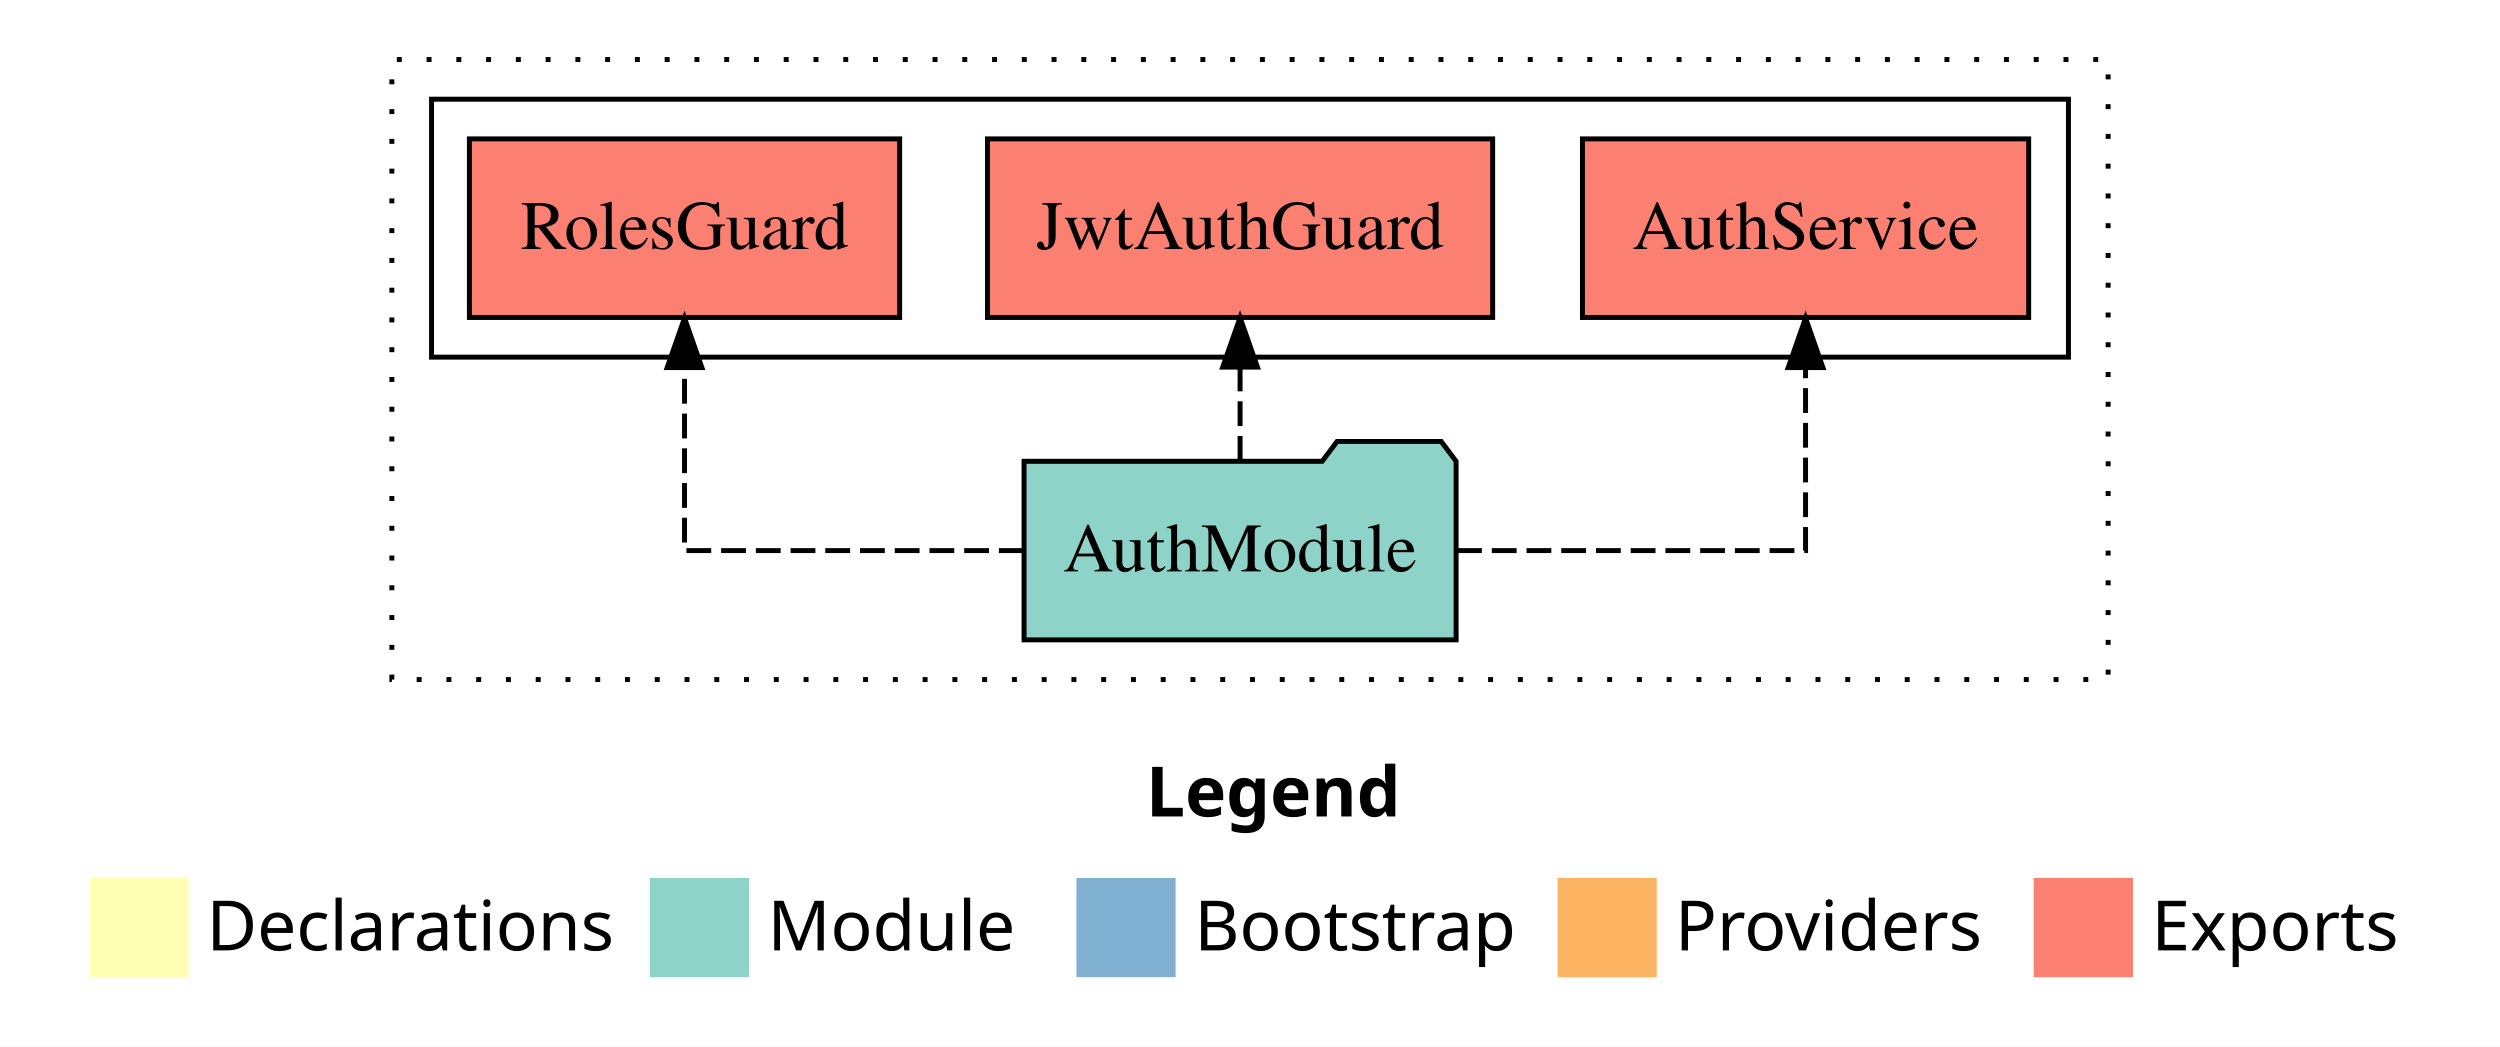
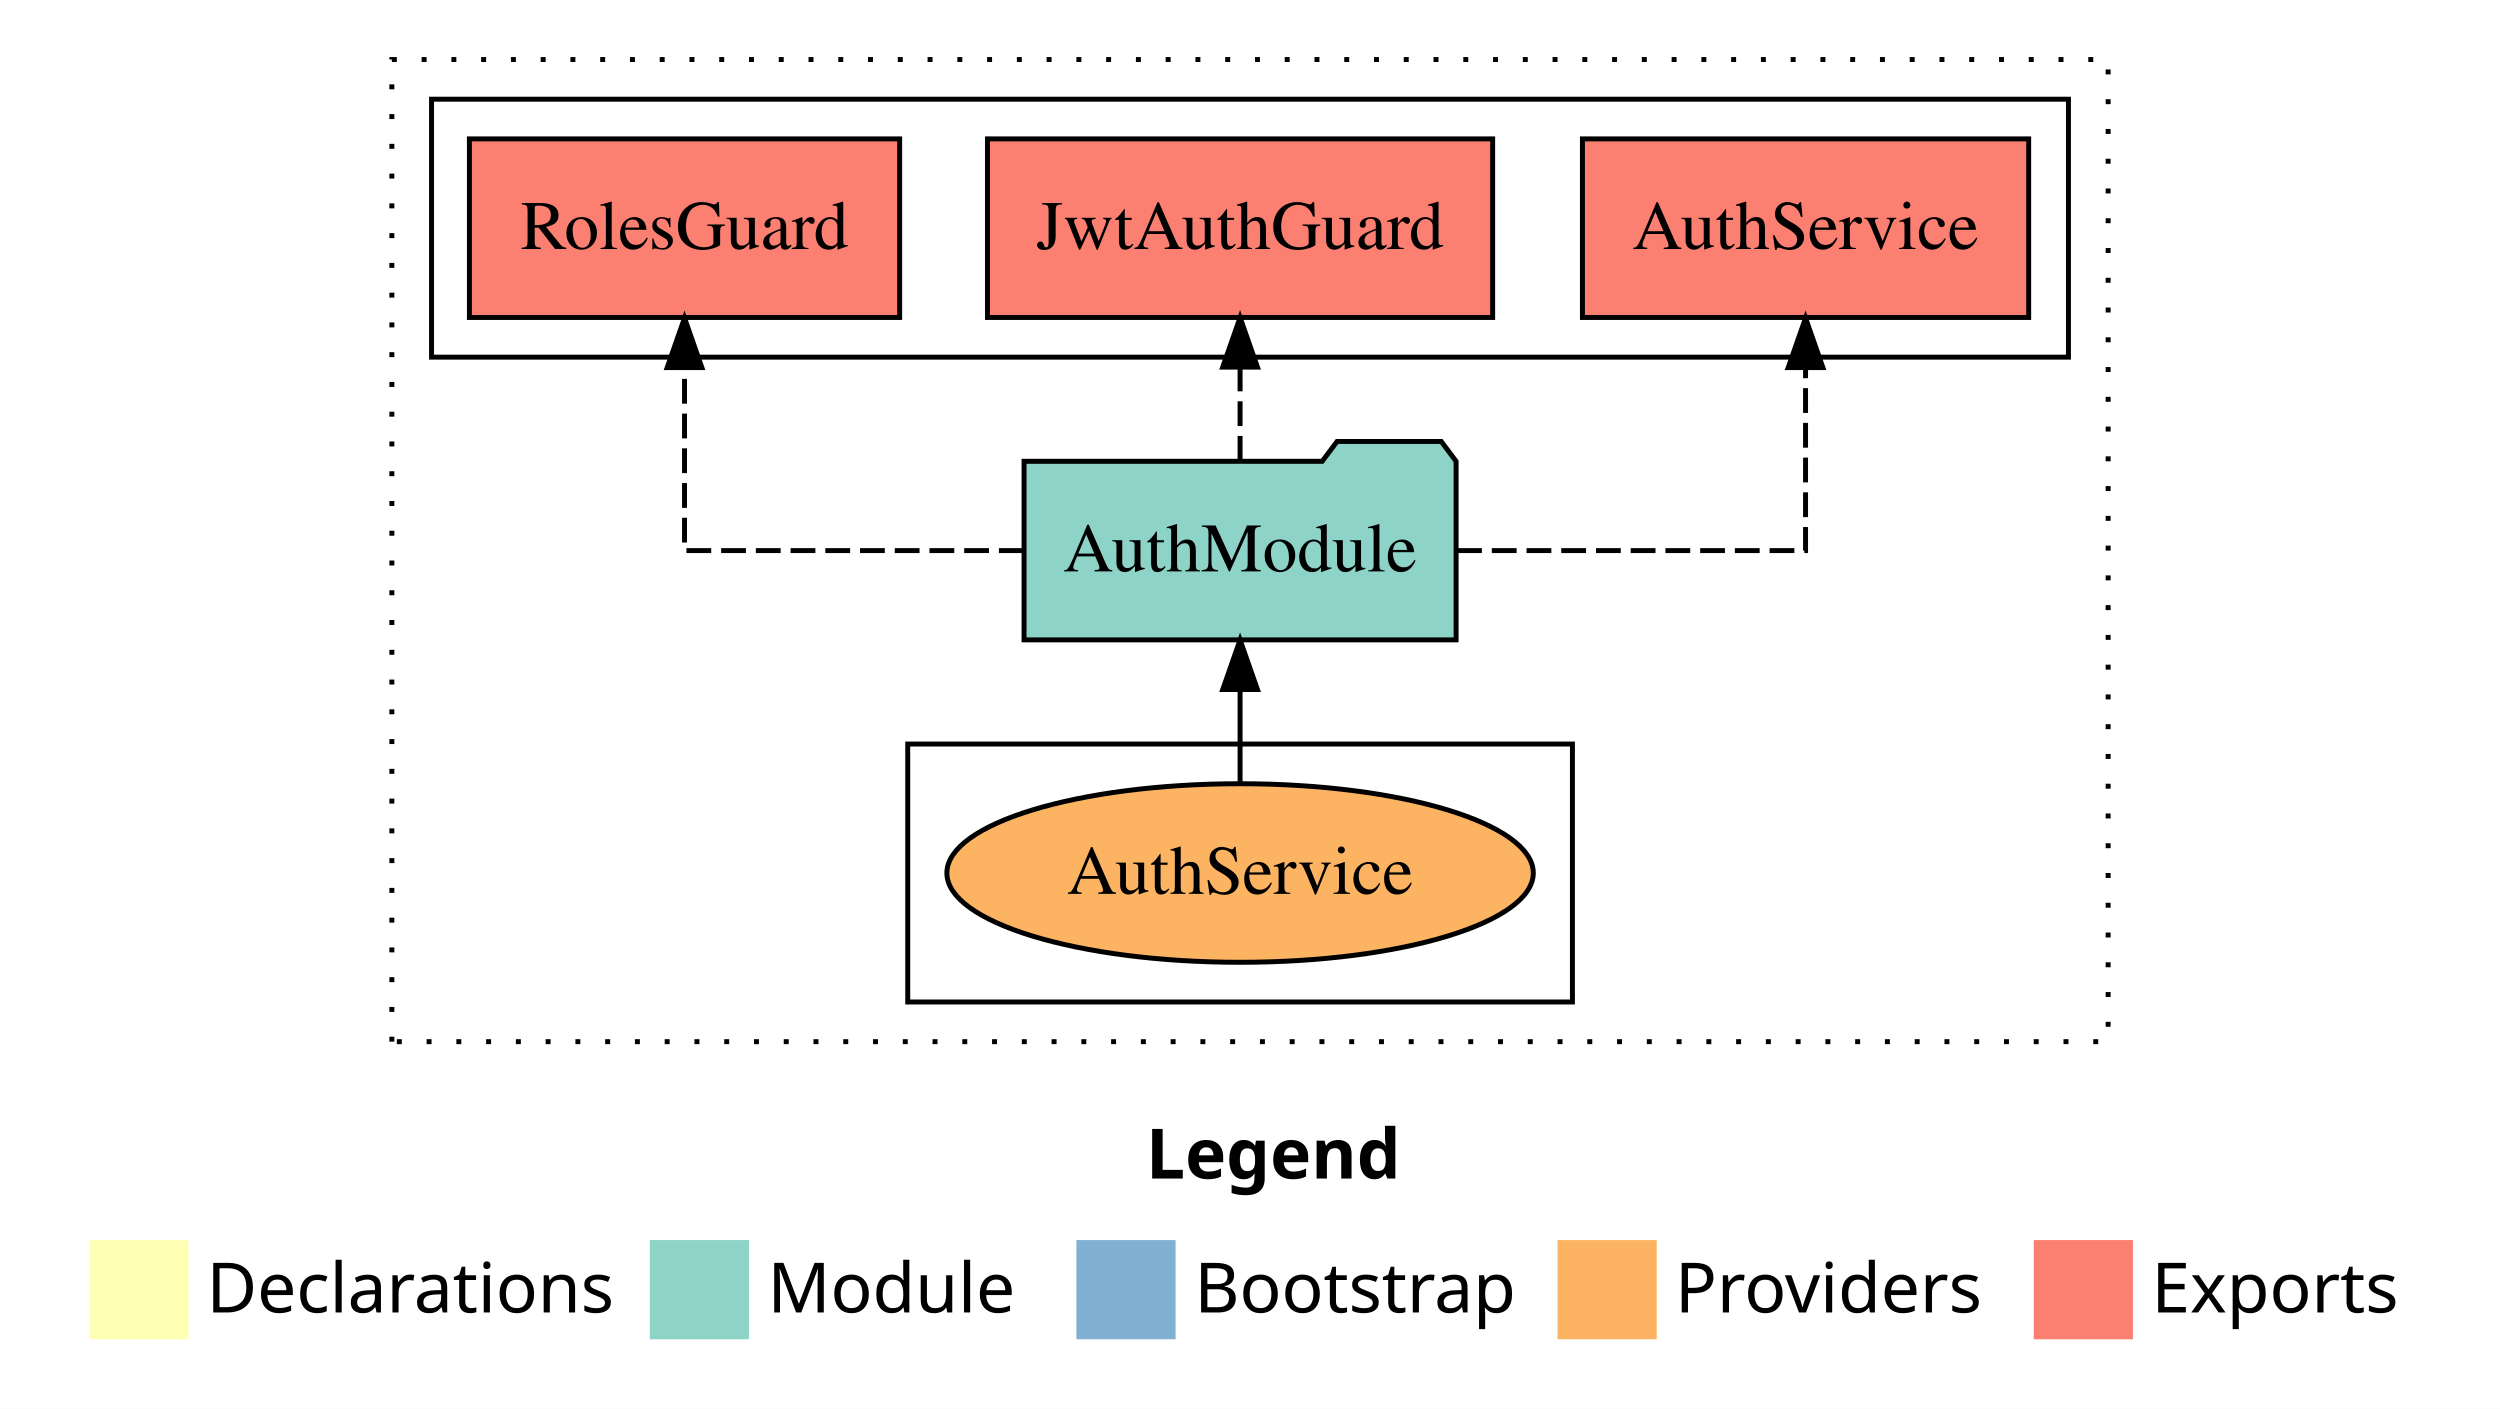
- <svg xmlns="http://www.w3.org/2000/svg" width="504pt" height="211pt" viewBox="0.00 0.00 504.00 211.00">
-   <g id="graph0" class="graph" transform="scale(1 1) rotate(0) translate(4 207)">
-     <polygon fill="white" stroke="transparent" points="-4,4 -4,-207 500,-207 500,4 -4,4" />
+ <svg xmlns="http://www.w3.org/2000/svg" width="504pt" height="284pt" viewBox="0.00 0.00 504.00 284.00">
+   <g id="graph0" class="graph" transform="scale(1 1) rotate(0) translate(4 280)">
+     <polygon fill="white" stroke="transparent" points="-4,4 -4,-280 500,-280 500,4 -4,4" />
    <text text-anchor="start" x="227.01" y="-42.4" font-family="Times-12" font-weight="bold" font-size="14.00">Legend</text>
    <polygon fill="#ffffb3" stroke="transparent" points="14,-10 14,-30 34,-30 34,-10 14,-10" />
    <text text-anchor="start" x="37.63" y="-15.4" font-family="Times-12" font-size="14.00">  Declarations</text>
    <polygon fill="#8dd3c7" stroke="transparent" points="127,-10 127,-30 147,-30 147,-10 127,-10" />
    <text text-anchor="start" x="150.73" y="-15.4" font-family="Times-12" font-size="14.00">  Module</text>
    <polygon fill="#80b1d3" stroke="transparent" points="213,-10 213,-30 233,-30 233,-10 213,-10" />
    <text text-anchor="start" x="236.78" y="-15.4" font-family="Times-12" font-size="14.00">  Bootstrap</text>
    <polygon fill="#fdb462" stroke="transparent" points="310,-10 310,-30 330,-30 330,-10 310,-10" />
    <text text-anchor="start" x="333.67" y="-15.4" font-family="Times-12" font-size="14.00">  Providers</text>
    <polygon fill="#fb8072" stroke="transparent" points="406,-10 406,-30 426,-30 426,-10 406,-10" />
    <text text-anchor="start" x="429.73" y="-15.4" font-family="Times-12" font-size="14.00">  Exports</text>
    <g id="clust1" class="cluster">
-       <polygon fill="none" stroke="black" stroke-dasharray="1,5" points="75,-70 75,-195 421,-195 421,-70 75,-70" />
+       <polygon fill="none" stroke="black" stroke-dasharray="1,5" points="75,-70 75,-268 421,-268 421,-70 75,-70" />
    </g>
    <g id="clust4" class="cluster">
-       <polygon fill="none" stroke="black" points="83,-135 83,-187 413,-187 413,-135 83,-135" />
+       <polygon fill="none" stroke="black" points="83,-208 83,-260 413,-260 413,-208 83,-208" />
+     </g>
+     <g id="clust6" class="cluster">
+       <polygon fill="none" stroke="black" points="179,-78 179,-130 313,-130 313,-78 179,-78" />
    </g>
    <g id="node1" class="node">
-       <polygon fill="#fb8072" stroke="black" points="404.98,-179 315.02,-179 315.02,-143 404.98,-143 404.98,-179" />
-       <text text-anchor="middle" x="360" y="-156.8" font-family="Times,serif" font-size="14.00">AuthService </text>
+       <polygon fill="#fb8072" stroke="black" points="404.98,-252 315.02,-252 315.02,-216 404.98,-216 404.98,-252" />
+       <text text-anchor="middle" x="360" y="-229.8" font-family="Times,serif" font-size="14.00">AuthService </text>
    </g>
    <g id="node2" class="node">
-       <polygon fill="#fb8072" stroke="black" points="296.92,-179 195.08,-179 195.08,-143 296.92,-143 296.92,-179" />
-       <text text-anchor="middle" x="246" y="-156.8" font-family="Times,serif" font-size="14.00">JwtAuthGuard </text>
+       <polygon fill="#fb8072" stroke="black" points="296.92,-252 195.08,-252 195.08,-216 296.92,-216 296.92,-252" />
+       <text text-anchor="middle" x="246" y="-229.8" font-family="Times,serif" font-size="14.00">JwtAuthGuard </text>
    </g>
    <g id="node3" class="node">
-       <polygon fill="#fb8072" stroke="black" points="177.37,-179 90.63,-179 90.63,-143 177.37,-143 177.37,-179" />
-       <text text-anchor="middle" x="134" y="-156.8" font-family="Times,serif" font-size="14.00">RolesGuard </text>
+       <polygon fill="#fb8072" stroke="black" points="177.37,-252 90.63,-252 90.63,-216 177.37,-216 177.37,-252" />
+       <text text-anchor="middle" x="134" y="-229.8" font-family="Times,serif" font-size="14.00">RolesGuard </text>
    </g>
    <g id="node4" class="node">
-       <polygon fill="#8dd3c7" stroke="black" points="289.55,-114 286.55,-118 265.55,-118 262.55,-114 202.45,-114 202.45,-78 289.55,-78 289.55,-114" />
-       <text text-anchor="middle" x="246" y="-91.8" font-family="Times,serif" font-size="14.00">AuthModule</text>
+       <polygon fill="#8dd3c7" stroke="black" points="289.55,-187 286.55,-191 265.55,-191 262.55,-187 202.45,-187 202.45,-151 289.55,-151 289.55,-187" />
+       <text text-anchor="middle" x="246" y="-164.8" font-family="Times,serif" font-size="14.00">AuthModule</text>
    </g>
    <g id="edge1" class="edge">
-       <path fill="none" stroke="black" stroke-dasharray="5,2" d="M289.75,-96C321.9,-96 360,-96 360,-96 360,-96 360,-132.89 360,-132.89" />
-       <polygon fill="black" stroke="black" points="356.5,-132.89 360,-142.89 363.5,-132.89 356.5,-132.89" />
+       <path fill="none" stroke="black" stroke-dasharray="5,2" d="M289.75,-169C321.9,-169 360,-169 360,-169 360,-169 360,-205.89 360,-205.89" />
+       <polygon fill="black" stroke="black" points="356.5,-205.89 360,-215.89 363.5,-205.89 356.5,-205.89" />
    </g>
    <g id="edge2" class="edge">
-       <path fill="none" stroke="black" stroke-dasharray="5,2" d="M246,-114.11C246,-114.11 246,-132.99 246,-132.99" />
-       <polygon fill="black" stroke="black" points="242.5,-132.99 246,-142.99 249.5,-132.99 242.5,-132.99" />
+       <path fill="none" stroke="black" stroke-dasharray="5,2" d="M246,-187.11C246,-187.11 246,-205.99 246,-205.99" />
+       <polygon fill="black" stroke="black" points="242.5,-205.99 246,-215.99 249.5,-205.99 242.5,-205.99" />
    </g>
    <g id="edge3" class="edge">
-       <path fill="none" stroke="black" stroke-dasharray="5,2" d="M202.38,-96C170.93,-96 134,-96 134,-96 134,-96 134,-132.89 134,-132.89" />
-       <polygon fill="black" stroke="black" points="130.5,-132.89 134,-142.89 137.5,-132.89 130.5,-132.89" />
+       <path fill="none" stroke="black" stroke-dasharray="5,2" d="M202.38,-169C170.93,-169 134,-169 134,-169 134,-169 134,-205.89 134,-205.89" />
+       <polygon fill="black" stroke="black" points="130.5,-205.89 134,-215.89 137.5,-205.89 130.5,-205.89" />
+     </g>
+     <g id="node5" class="node">
+       <ellipse fill="#fdb462" stroke="black" cx="246" cy="-104" rx="59.11" ry="18" />
+       <text text-anchor="middle" x="246" y="-99.8" font-family="Times,serif" font-size="14.00">AuthService</text>
+     </g>
+     <g id="edge4" class="edge">
+       <path fill="none" stroke="black" d="M246,-122.11C246,-122.11 246,-140.99 246,-140.99" />
+       <polygon fill="black" stroke="black" points="242.5,-140.99 246,-150.99 249.5,-140.99 242.5,-140.99" />
    </g>
  </g>
</svg>
